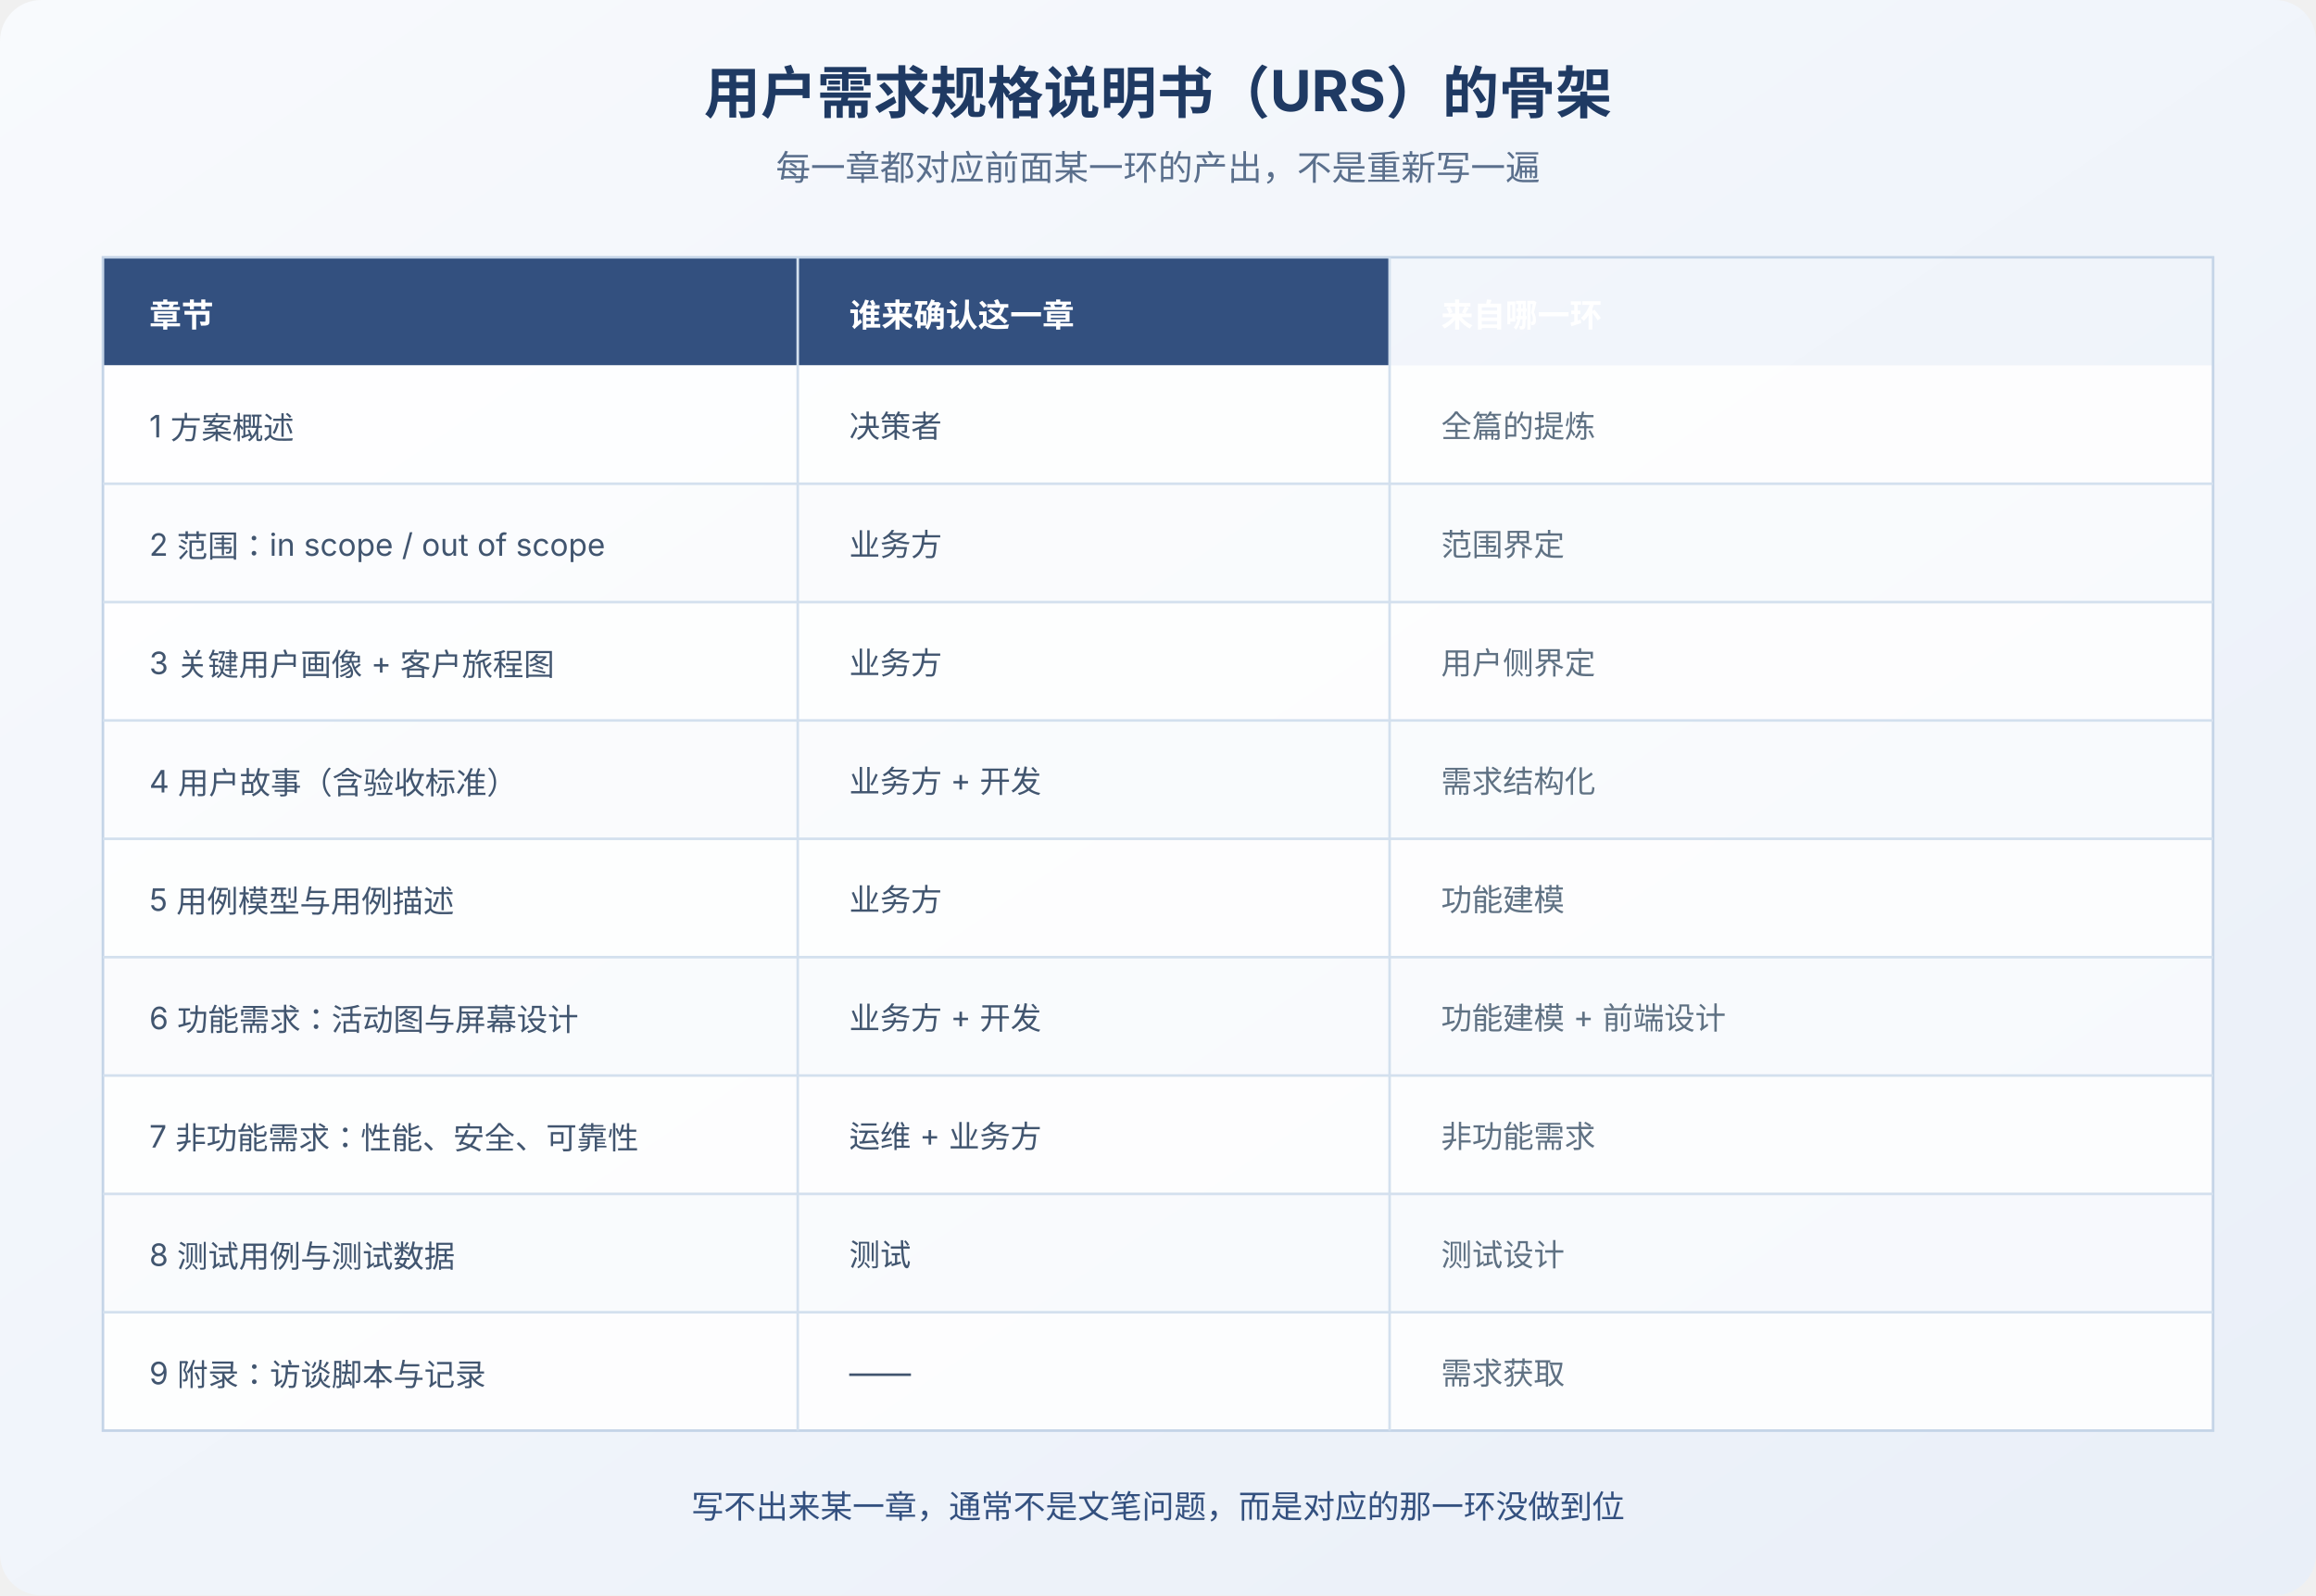
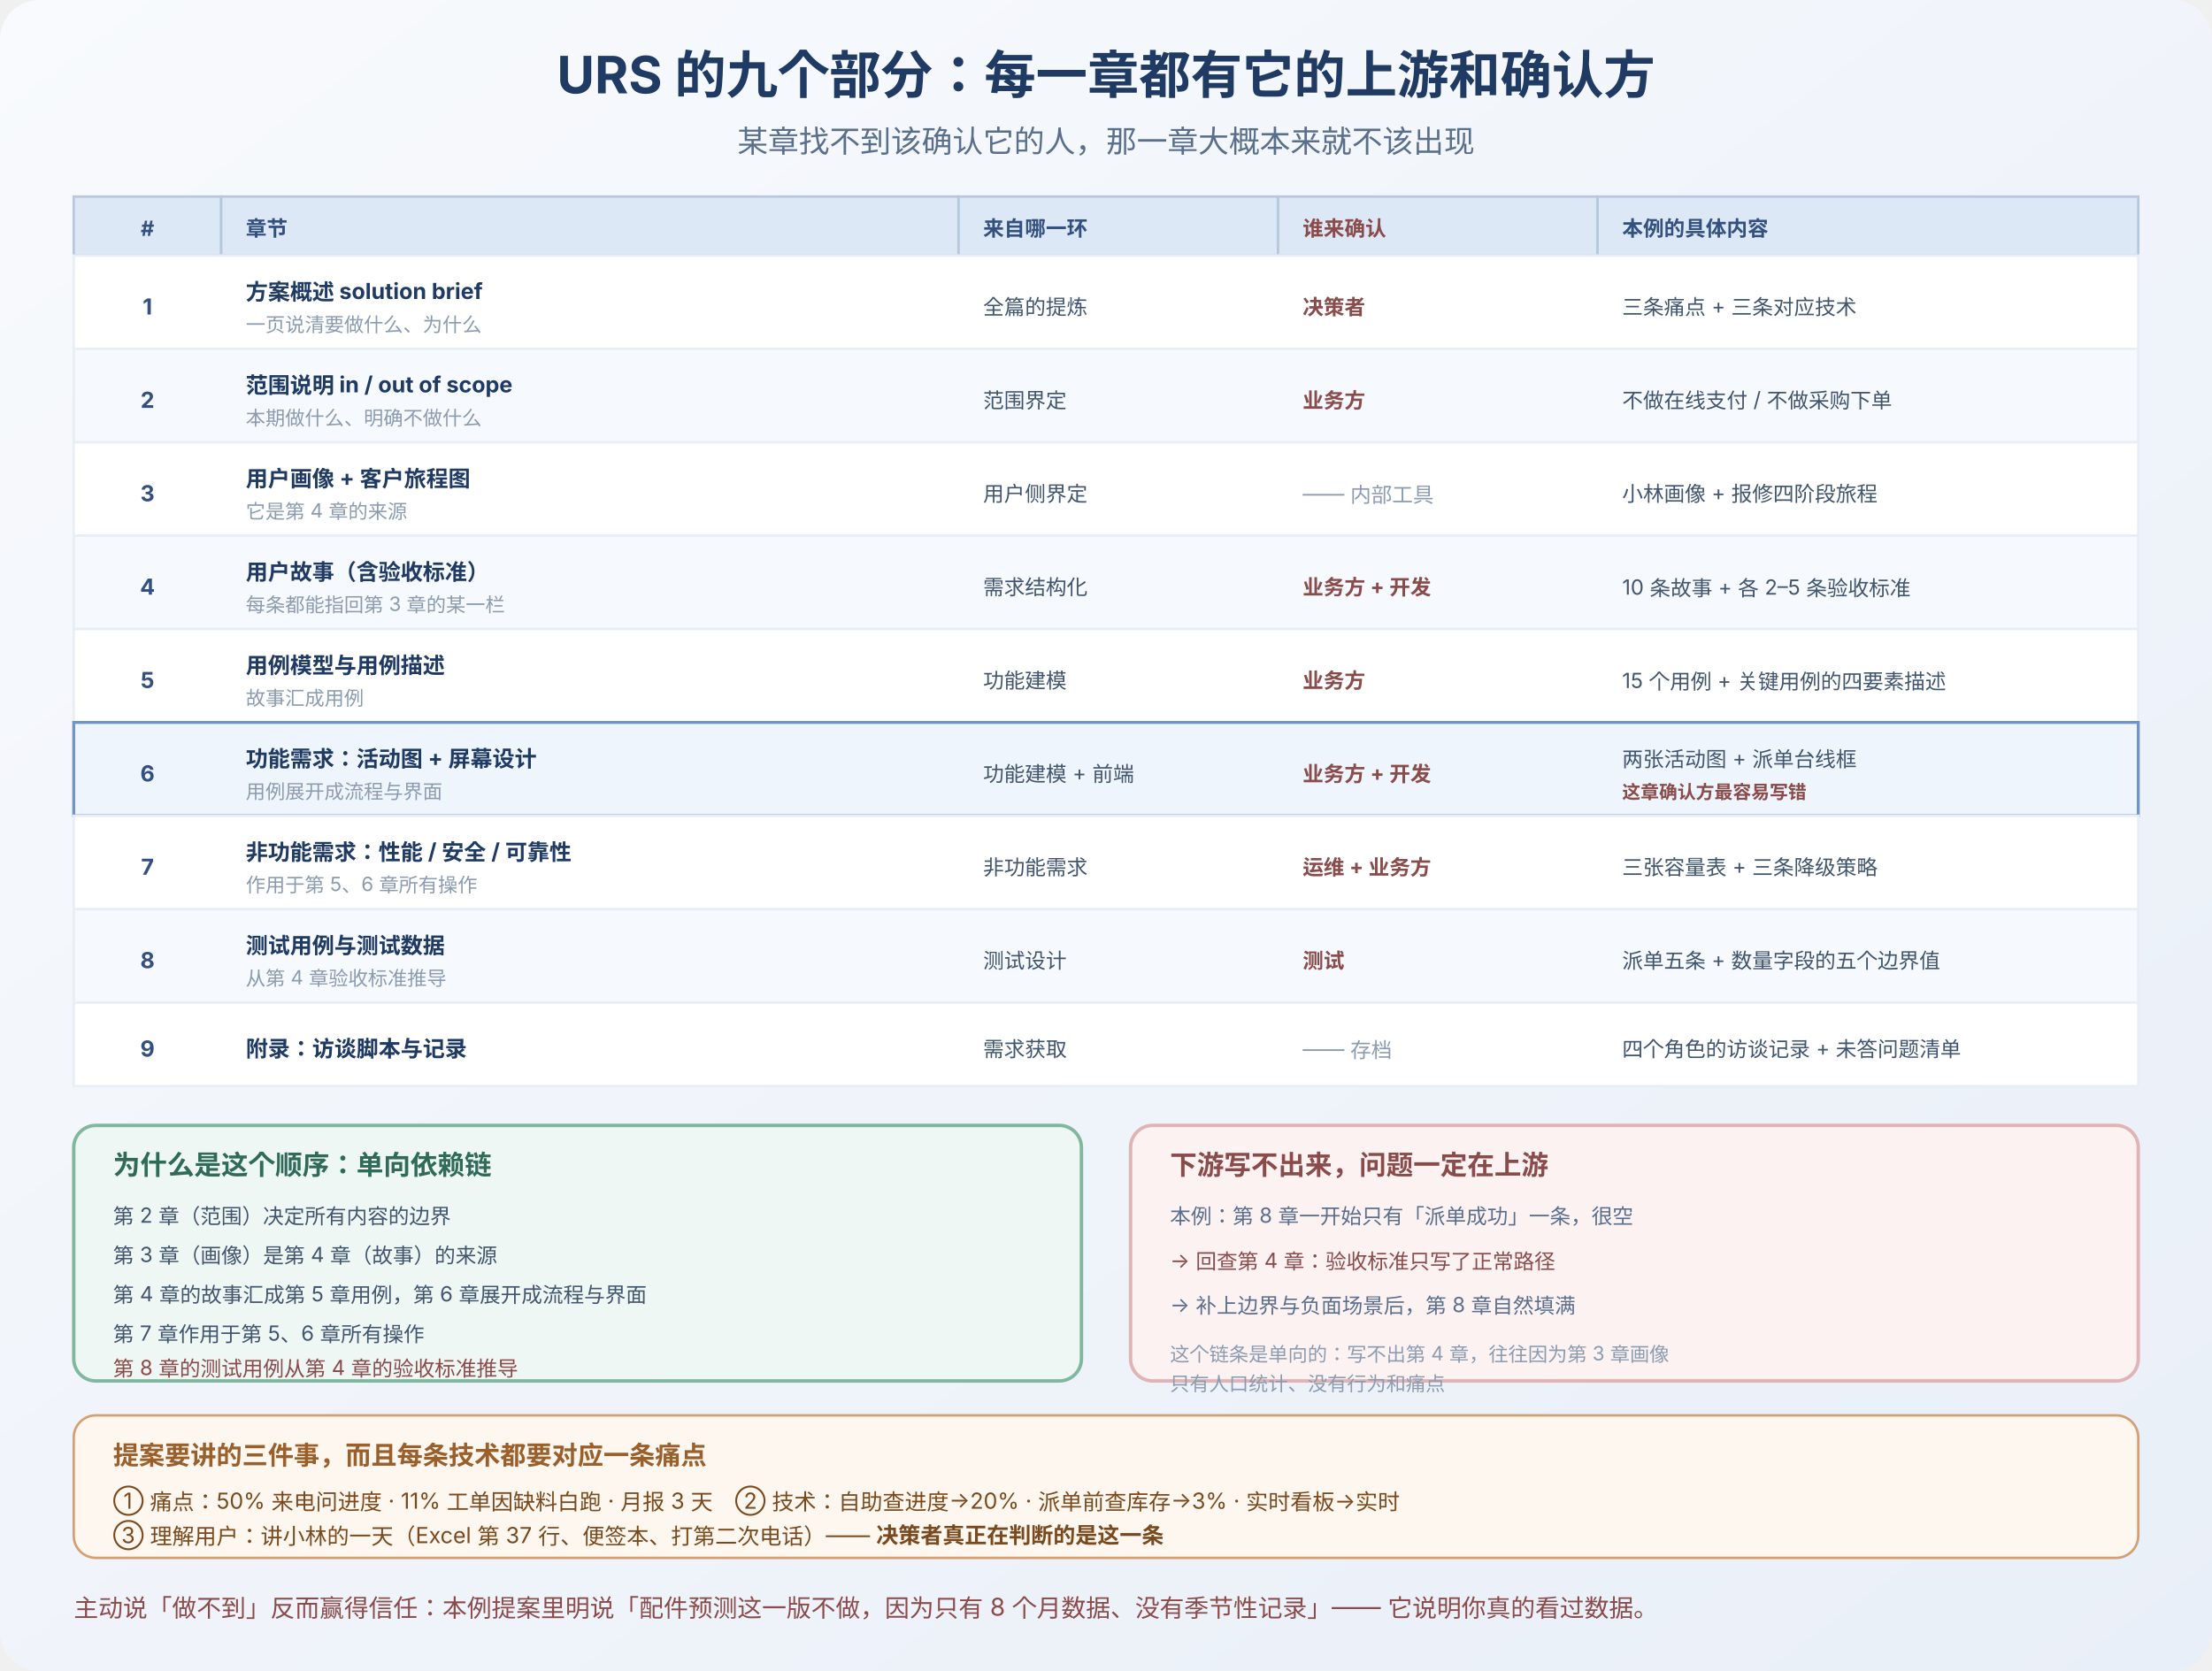
- <svg xmlns="http://www.w3.org/2000/svg" viewBox="0 0 900 620" width="900" height="620" role="img" aria-label="用户需求规格说明书的目录结构与每一章来自哪个环节：方案概述、范围、关键用户画像与旅程图、用户故事、用例模型、功能需求、非功能需求、测试用例与数据、附录访谈记录，共九个部分" font-family="system-ui, -apple-system, 'Segoe UI', 'Noto Sans SC', 'Microsoft YaHei', sans-serif">
+ <svg xmlns="http://www.w3.org/2000/svg" viewBox="0 0 900 680" width="900" height="680" role="img" aria-label="用户需求规格说明书的九个部分与各自的确认方：左侧是从方案概述到附录访谈记录的九个章节，每个章节标出它来自哪个环节；右侧是确认方一列，标出决策者、业务方、运维、测试各确认哪几章，并用派单宝案例说明内容；底部说明章节顺序背后的依赖关系，以及写不出来时该往上游查哪一章" font-family="system-ui, -apple-system, 'Segoe UI', 'Noto Sans SC', 'Microsoft YaHei', sans-serif">
  <defs>
    <linearGradient id="urbg" x1="0" y1="0" x2="1" y2="1">
      <stop offset="0" stop-color="#f8fafd" />
      <stop offset="1" stop-color="#e9eff8" />
    </linearGradient>
  </defs>
-   <rect width="900" height="620" rx="16" fill="url(#urbg)" />
-   <text x="450" y="44" text-anchor="middle" font-size="22" font-weight="700" fill="#1f3a63">用户需求规格说明书（URS）的骨架</text>
-   <text x="450" y="70" text-anchor="middle" font-size="13.5" fill="#5a6f8c">每一章都对应前面某一环的产出，不是重新写一遍</text>
-   <rect x="40" y="100" width="500" height="42" fill="#33507f" />
-   <text x="58" y="127" font-size="12.5" font-weight="700" fill="#ffffff">章节</text>
-   <text x="330" y="127" font-size="12.5" font-weight="700" fill="#ffffff">谁来确认这一章</text>
-   <text x="560" y="127" font-size="12.5" font-weight="700" fill="#ffffff">来自哪一环</text>
-   <rect x="40" y="142" width="820" height="46" fill="#ffffff" opacity="0.85" />
-   <text x="58" y="170" font-size="12" fill="#41556f">1 方案概述</text>
-   <text x="330" y="170" font-size="12" fill="#41556f">决策者</text>
-   <text x="560" y="170" font-size="12" fill="#5f7183">全篇的提炼</text>
-   <rect x="40" y="188" width="820" height="46" fill="#ffffff" opacity="0.6" />
-   <text x="58" y="216" font-size="12" fill="#41556f">2 范围：in scope / out of scope</text>
-   <text x="330" y="216" font-size="12" fill="#41556f">业务方</text>
-   <text x="560" y="216" font-size="12" fill="#5f7183">范围界定</text>
-   <rect x="40" y="234" width="820" height="46" fill="#ffffff" opacity="0.85" />
-   <text x="58" y="262" font-size="12" fill="#41556f">3 关键用户画像 + 客户旅程图</text>
-   <text x="330" y="262" font-size="12" fill="#41556f">业务方</text>
-   <text x="560" y="262" font-size="12" fill="#5f7183">用户侧界定</text>
-   <rect x="40" y="280" width="820" height="46" fill="#ffffff" opacity="0.6" />
-   <text x="58" y="308" font-size="12" fill="#41556f">4 用户故事（含验收标准）</text>
-   <text x="330" y="308" font-size="12" fill="#41556f">业务方 + 开发</text>
-   <text x="560" y="308" font-size="12" fill="#5f7183">需求结构化</text>
-   <rect x="40" y="326" width="820" height="46" fill="#ffffff" opacity="0.85" />
-   <text x="58" y="354" font-size="12" fill="#41556f">5 用例模型与用例描述</text>
-   <text x="330" y="354" font-size="12" fill="#41556f">业务方</text>
-   <text x="560" y="354" font-size="12" fill="#5f7183">功能建模</text>
-   <rect x="40" y="372" width="820" height="46" fill="#ffffff" opacity="0.6" />
-   <text x="58" y="400" font-size="12" fill="#41556f">6 功能需求：活动图与屏幕设计</text>
-   <text x="330" y="400" font-size="12" fill="#41556f">业务方 + 开发</text>
-   <text x="560" y="400" font-size="12" fill="#5f7183">功能建模 + 前端设计</text>
-   <rect x="40" y="418" width="820" height="46" fill="#ffffff" opacity="0.85" />
-   <text x="58" y="446" font-size="12" fill="#41556f">7 非功能需求：性能、安全、可靠性</text>
-   <text x="330" y="446" font-size="12" fill="#41556f">运维 + 业务方</text>
-   <text x="560" y="446" font-size="12" fill="#5f7183">非功能需求</text>
-   <rect x="40" y="464" width="820" height="46" fill="#ffffff" opacity="0.6" />
-   <text x="58" y="492" font-size="12" fill="#41556f">8 测试用例与测试数据</text>
-   <text x="330" y="492" font-size="12" fill="#41556f">测试</text>
-   <text x="560" y="492" font-size="12" fill="#5f7183">测试设计</text>
-   <rect x="40" y="510" width="820" height="46" fill="#ffffff" opacity="0.85" />
-   <text x="58" y="538" font-size="12" fill="#41556f">9 附录：访谈脚本与记录</text>
-   <text x="330" y="538" font-size="12" fill="#41556f">——</text>
-   <text x="560" y="538" font-size="12" fill="#5f7183">需求获取</text>
-   <rect x="40" y="100" width="820" height="456" fill="none" stroke="#c4d4e7" />
-   <line x1="40" y1="188" x2="860" y2="188" stroke="#d3e0ee" />
-   <line x1="40" y1="234" x2="860" y2="234" stroke="#d3e0ee" />
-   <line x1="40" y1="280" x2="860" y2="280" stroke="#d3e0ee" />
-   <line x1="40" y1="326" x2="860" y2="326" stroke="#d3e0ee" />
-   <line x1="40" y1="372" x2="860" y2="372" stroke="#d3e0ee" />
-   <line x1="40" y1="418" x2="860" y2="418" stroke="#d3e0ee" />
-   <line x1="40" y1="464" x2="860" y2="464" stroke="#d3e0ee" />
-   <line x1="40" y1="510" x2="860" y2="510" stroke="#d3e0ee" />
-   <line x1="310" y1="100" x2="310" y2="556" stroke="#d3e0ee" />
-   <line x1="540" y1="100" x2="540" y2="556" stroke="#d3e0ee" />
-   <text x="450" y="590" text-anchor="middle" font-size="12.5" fill="#33507f">写不出来某一章，通常不是文笔问题，而是对应的那一环没做到位</text>
+   <rect width="900" height="680" rx="16" fill="url(#urbg)" />
+   <text x="450" y="38" text-anchor="middle" font-size="21" font-weight="700" fill="#1f3a63">URS 的九个部分：每一章都有它的上游和确认方</text>
+   <text x="450" y="62" text-anchor="middle" font-size="12.5" fill="#5a6f8c">某章找不到该确认它的人，那一章大概本来就不该出现</text>
+   <rect x="30" y="80" width="60" height="24" fill="#dce8f6" stroke="#b7c7dd" />
+   <text x="60" y="96" text-anchor="middle" font-size="8.5" font-weight="700" fill="#33507f">#</text>
+   <rect x="90" y="80" width="300" height="24" fill="#dce8f6" stroke="#b7c7dd" />
+   <text x="100" y="96" font-size="8.5" font-weight="700" fill="#33507f">章节</text>
+   <rect x="390" y="80" width="130" height="24" fill="#dce8f6" stroke="#b7c7dd" />
+   <text x="400" y="96" font-size="8.5" font-weight="700" fill="#33507f">来自哪一环</text>
+   <rect x="520" y="80" width="130" height="24" fill="#dce8f6" stroke="#b7c7dd" />
+   <text x="530" y="96" font-size="8.5" font-weight="700" fill="#8a4b4b">谁来确认</text>
+   <rect x="650" y="80" width="220" height="24" fill="#dce8f6" stroke="#b7c7dd" />
+   <text x="660" y="96" font-size="8.5" font-weight="700" fill="#33507f">本例的具体内容</text>
+   <rect x="30" y="104" width="840" height="38" fill="#ffffff" stroke="#e8eef6" />
+   <text x="60" y="128" text-anchor="middle" font-size="9" font-weight="700" fill="#33507f">1</text>
+   <text x="100" y="122" font-size="9" font-weight="700" fill="#1f3a63">方案概述 solution brief</text>
+   <text x="100" y="135" font-size="8" fill="#8b9bb0">一页说清要做什么、为什么</text>
+   <text x="400" y="128" font-size="8.5" fill="#41556f">全篇的提炼</text>
+   <text x="530" y="128" font-size="8.5" font-weight="700" fill="#8a4b4b">决策者</text>
+   <text x="660" y="128" font-size="8.5" fill="#41556f">三条痛点 + 三条对应技术</text>
+   <rect x="30" y="142" width="840" height="38" fill="#f6f9fd" stroke="#e8eef6" />
+   <text x="60" y="166" text-anchor="middle" font-size="9" font-weight="700" fill="#33507f">2</text>
+   <text x="100" y="160" font-size="9" font-weight="700" fill="#1f3a63">范围说明 in / out of scope</text>
+   <text x="100" y="173" font-size="8" fill="#8b9bb0">本期做什么、明确不做什么</text>
+   <text x="400" y="166" font-size="8.5" fill="#41556f">范围界定</text>
+   <text x="530" y="166" font-size="8.5" font-weight="700" fill="#8a4b4b">业务方</text>
+   <text x="660" y="166" font-size="8.5" fill="#41556f">不做在线支付 / 不做采购下单</text>
+   <rect x="30" y="180" width="840" height="38" fill="#ffffff" stroke="#e8eef6" />
+   <text x="60" y="204" text-anchor="middle" font-size="9" font-weight="700" fill="#33507f">3</text>
+   <text x="100" y="198" font-size="9" font-weight="700" fill="#1f3a63">用户画像 + 客户旅程图</text>
+   <text x="100" y="211" font-size="8" fill="#8b9bb0">它是第 4 章的来源</text>
+   <text x="400" y="204" font-size="8.5" fill="#41556f">用户侧界定</text>
+   <text x="530" y="204" font-size="8.5" fill="#8b9bb0">—— 内部工具</text>
+   <text x="660" y="204" font-size="8.5" fill="#41556f">小林画像 + 报修四阶段旅程</text>
+   <rect x="30" y="218" width="840" height="38" fill="#f6f9fd" stroke="#e8eef6" />
+   <text x="60" y="242" text-anchor="middle" font-size="9" font-weight="700" fill="#33507f">4</text>
+   <text x="100" y="236" font-size="9" font-weight="700" fill="#1f3a63">用户故事（含验收标准）</text>
+   <text x="100" y="249" font-size="8" fill="#8b9bb0">每条都能指回第 3 章的某一栏</text>
+   <text x="400" y="242" font-size="8.5" fill="#41556f">需求结构化</text>
+   <text x="530" y="242" font-size="8.5" font-weight="700" fill="#8a4b4b">业务方 + 开发</text>
+   <text x="660" y="242" font-size="8.5" fill="#41556f">10 条故事 + 各 2–5 条验收标准</text>
+   <rect x="30" y="256" width="840" height="38" fill="#ffffff" stroke="#e8eef6" />
+   <text x="60" y="280" text-anchor="middle" font-size="9" font-weight="700" fill="#33507f">5</text>
+   <text x="100" y="274" font-size="9" font-weight="700" fill="#1f3a63">用例模型与用例描述</text>
+   <text x="100" y="287" font-size="8" fill="#8b9bb0">故事汇成用例</text>
+   <text x="400" y="280" font-size="8.5" fill="#41556f">功能建模</text>
+   <text x="530" y="280" font-size="8.5" font-weight="700" fill="#8a4b4b">业务方</text>
+   <text x="660" y="280" font-size="8.5" fill="#41556f">15 个用例 + 关键用例的四要素描述</text>
+   <rect x="30" y="294" width="840" height="38" fill="#eef5fc" stroke="#7093c8" stroke-width="1.2" />
+   <text x="60" y="318" text-anchor="middle" font-size="9" font-weight="700" fill="#33507f">6</text>
+   <text x="100" y="312" font-size="9" font-weight="700" fill="#1f3a63">功能需求：活动图 + 屏幕设计</text>
+   <text x="100" y="325" font-size="8" fill="#8b9bb0">用例展开成流程与界面</text>
+   <text x="400" y="318" font-size="8.5" fill="#41556f">功能建模 + 前端</text>
+   <text x="530" y="318" font-size="8.5" font-weight="700" fill="#8a4b4b">业务方 + 开发</text>
+   <text x="660" y="312" font-size="8.5" fill="#41556f">两张活动图 + 派单台线框</text>
+   <text x="660" y="325" font-size="7.5" font-weight="700" fill="#8a4b4b">这章确认方最容易写错</text>
+   <rect x="30" y="332" width="840" height="38" fill="#ffffff" stroke="#e8eef6" />
+   <text x="60" y="356" text-anchor="middle" font-size="9" font-weight="700" fill="#33507f">7</text>
+   <text x="100" y="350" font-size="9" font-weight="700" fill="#1f3a63">非功能需求：性能 / 安全 / 可靠性</text>
+   <text x="100" y="363" font-size="8" fill="#8b9bb0">作用于第 5、6 章所有操作</text>
+   <text x="400" y="356" font-size="8.5" fill="#41556f">非功能需求</text>
+   <text x="530" y="356" font-size="8.5" font-weight="700" fill="#8a4b4b">运维 + 业务方</text>
+   <text x="660" y="356" font-size="8.5" fill="#41556f">三张容量表 + 三条降级策略</text>
+   <rect x="30" y="370" width="840" height="38" fill="#f6f9fd" stroke="#e8eef6" />
+   <text x="60" y="394" text-anchor="middle" font-size="9" font-weight="700" fill="#33507f">8</text>
+   <text x="100" y="388" font-size="9" font-weight="700" fill="#1f3a63">测试用例与测试数据</text>
+   <text x="100" y="401" font-size="8" fill="#8b9bb0">从第 4 章验收标准推导</text>
+   <text x="400" y="394" font-size="8.5" fill="#41556f">测试设计</text>
+   <text x="530" y="394" font-size="8.5" font-weight="700" fill="#8a4b4b">测试</text>
+   <text x="660" y="394" font-size="8.5" fill="#41556f">派单五条 + 数量字段的五个边界值</text>
+   <rect x="30" y="408" width="840" height="34" fill="#ffffff" stroke="#e8eef6" />
+   <text x="60" y="430" text-anchor="middle" font-size="9" font-weight="700" fill="#33507f">9</text>
+   <text x="100" y="430" font-size="9" font-weight="700" fill="#1f3a63">附录：访谈脚本与记录</text>
+   <text x="400" y="430" font-size="8.5" fill="#41556f">需求获取</text>
+   <text x="530" y="430" font-size="8.5" fill="#8b9bb0">—— 存档</text>
+   <text x="660" y="430" font-size="8.5" fill="#41556f">四个角色的访谈记录 + 未答问题清单</text>
+   <rect x="30" y="458" width="410" height="104" rx="9" fill="#eef7f3" stroke="#7fb89f" stroke-width="1.4" />
+   <text x="46" y="478" font-size="11" font-weight="700" fill="#2f6b58">为什么是这个顺序：单向依赖链</text>
+   <text x="46" y="498" font-size="8.5" fill="#41556f">第 2 章（范围）决定所有内容的边界</text>
+   <text x="46" y="514" font-size="8.5" fill="#41556f">第 3 章（画像）是第 4 章（故事）的来源</text>
+   <text x="46" y="530" font-size="8.5" fill="#41556f">第 4 章的故事汇成第 5 章用例，第 6 章展开成流程与界面</text>
+   <text x="46" y="546" font-size="8.5" fill="#41556f">第 7 章作用于第 5、6 章所有操作</text>
+   <text x="46" y="560" font-size="8.5" fill="#8a4b4b">第 8 章的测试用例从第 4 章的验收标准推导</text>
+   <rect x="460" y="458" width="410" height="104" rx="9" fill="#fdf2f2" stroke="#e0b4b4" stroke-width="1.4" />
+   <text x="476" y="478" font-size="11" font-weight="700" fill="#8a4b4b">下游写不出来，问题一定在上游</text>
+   <text x="476" y="498" font-size="8.5" fill="#5a6f8c">本例：第 8 章一开始只有「派单成功」一条，很空</text>
+   <text x="476" y="516" font-size="8.5" fill="#8a4b4b">→ 回查第 4 章：验收标准只写了正常路径</text>
+   <text x="476" y="534" font-size="8.5" fill="#5a6f8c">→ 补上边界与负面场景后，第 8 章自然填满</text>
+   <text x="476" y="554" font-size="8" fill="#8b9bb0">这个链条是单向的：写不出第 4 章，往往因为第 3 章画像</text>
+   <text x="476" y="566" font-size="8" fill="#8b9bb0">只有人口统计、没有行为和痛点</text>
+   <rect x="30" y="576" width="840" height="58" rx="9" fill="#fdf7ef" stroke="#d2a074" />
+   <text x="46" y="596" font-size="10.5" font-weight="700" fill="#9a5f2a">提案要讲的三件事，而且每条技术都要对应一条痛点</text>
+   <text x="46" y="614" font-size="9" fill="#7a4a1e">① 痛点：50% 来电问进度 · 11% 工单因缺料白跑 · 月报 3 天　② 技术：自助查进度→20% · 派单前查库存→3% · 实时看板→实时</text>
+   <text x="46" y="628" font-size="9" fill="#7a4a1e">③ 理解用户：讲小林的一天（Excel 第 37 行、便签本、打第二次电话）—— <tspan font-weight="700">决策者真正在判断的是这一条</tspan>
+   </text>
+   <text x="30" y="658" font-size="10" fill="#8a4b4b">主动说「做不到」反而赢得信任：本例提案里明说「配件预测这一版不做，因为只有 8 个月数据、没有季节性记录」—— 它说明你真的看过数据。</text>
</svg>
